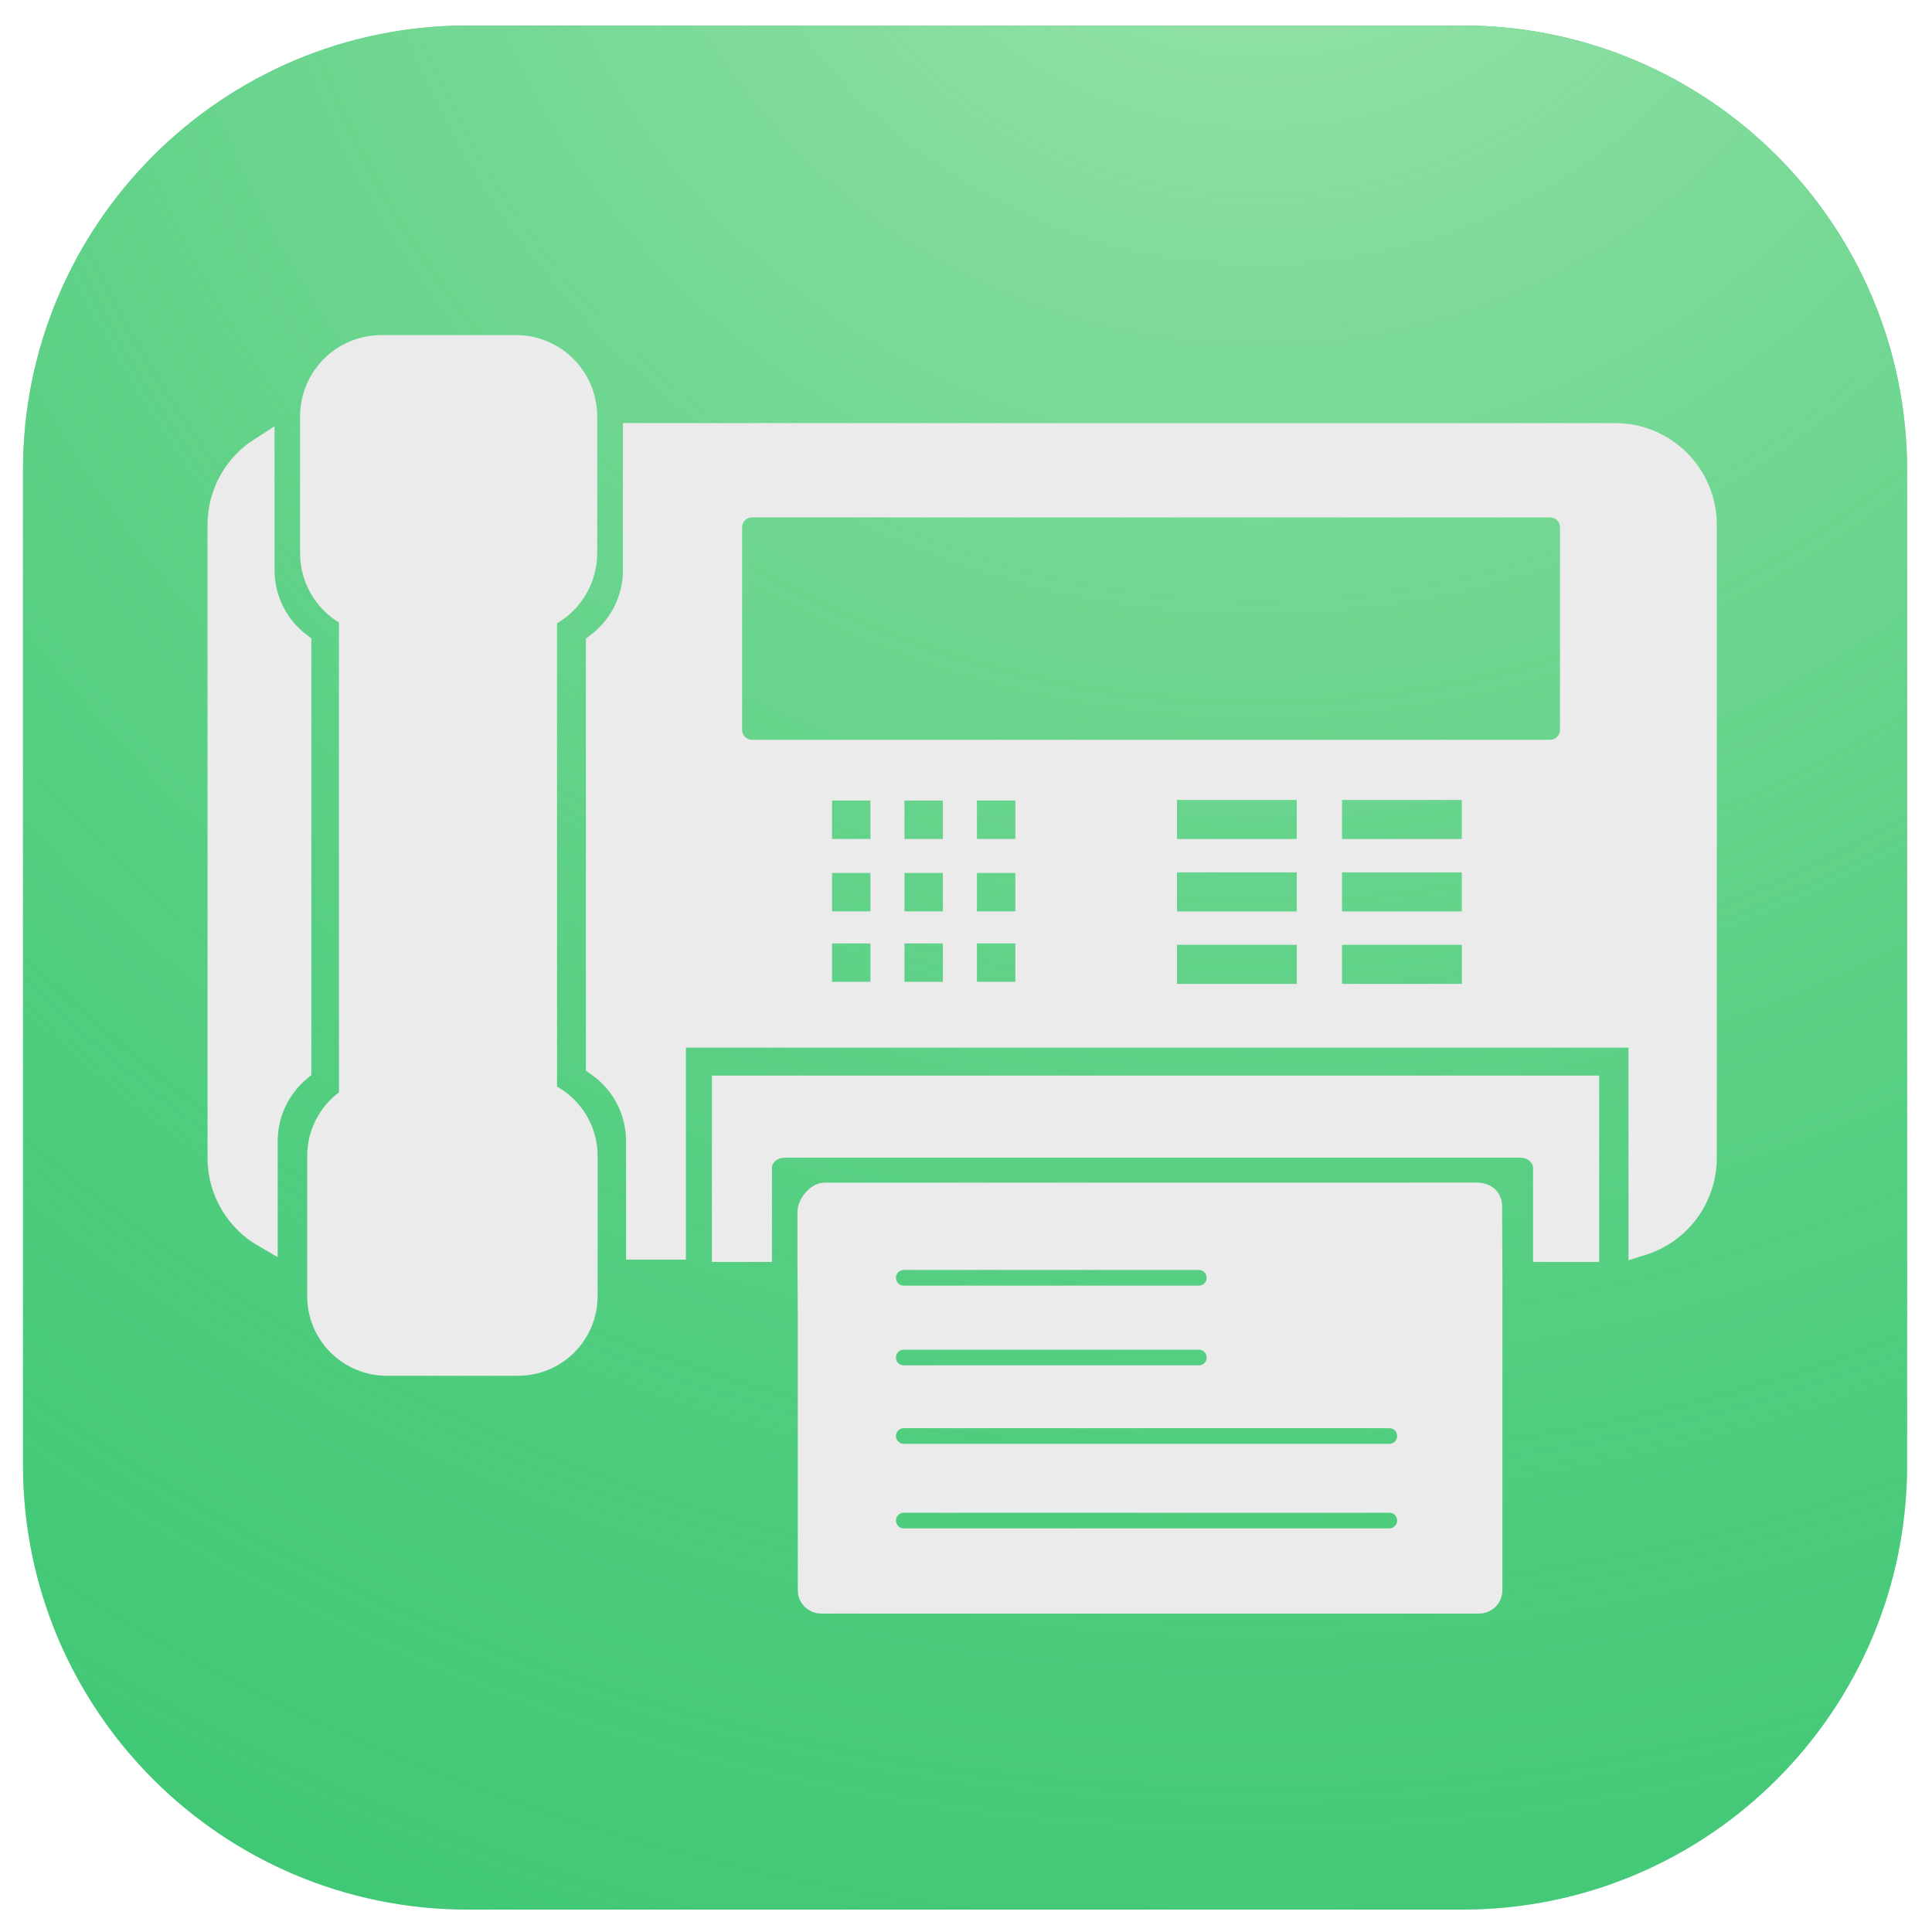
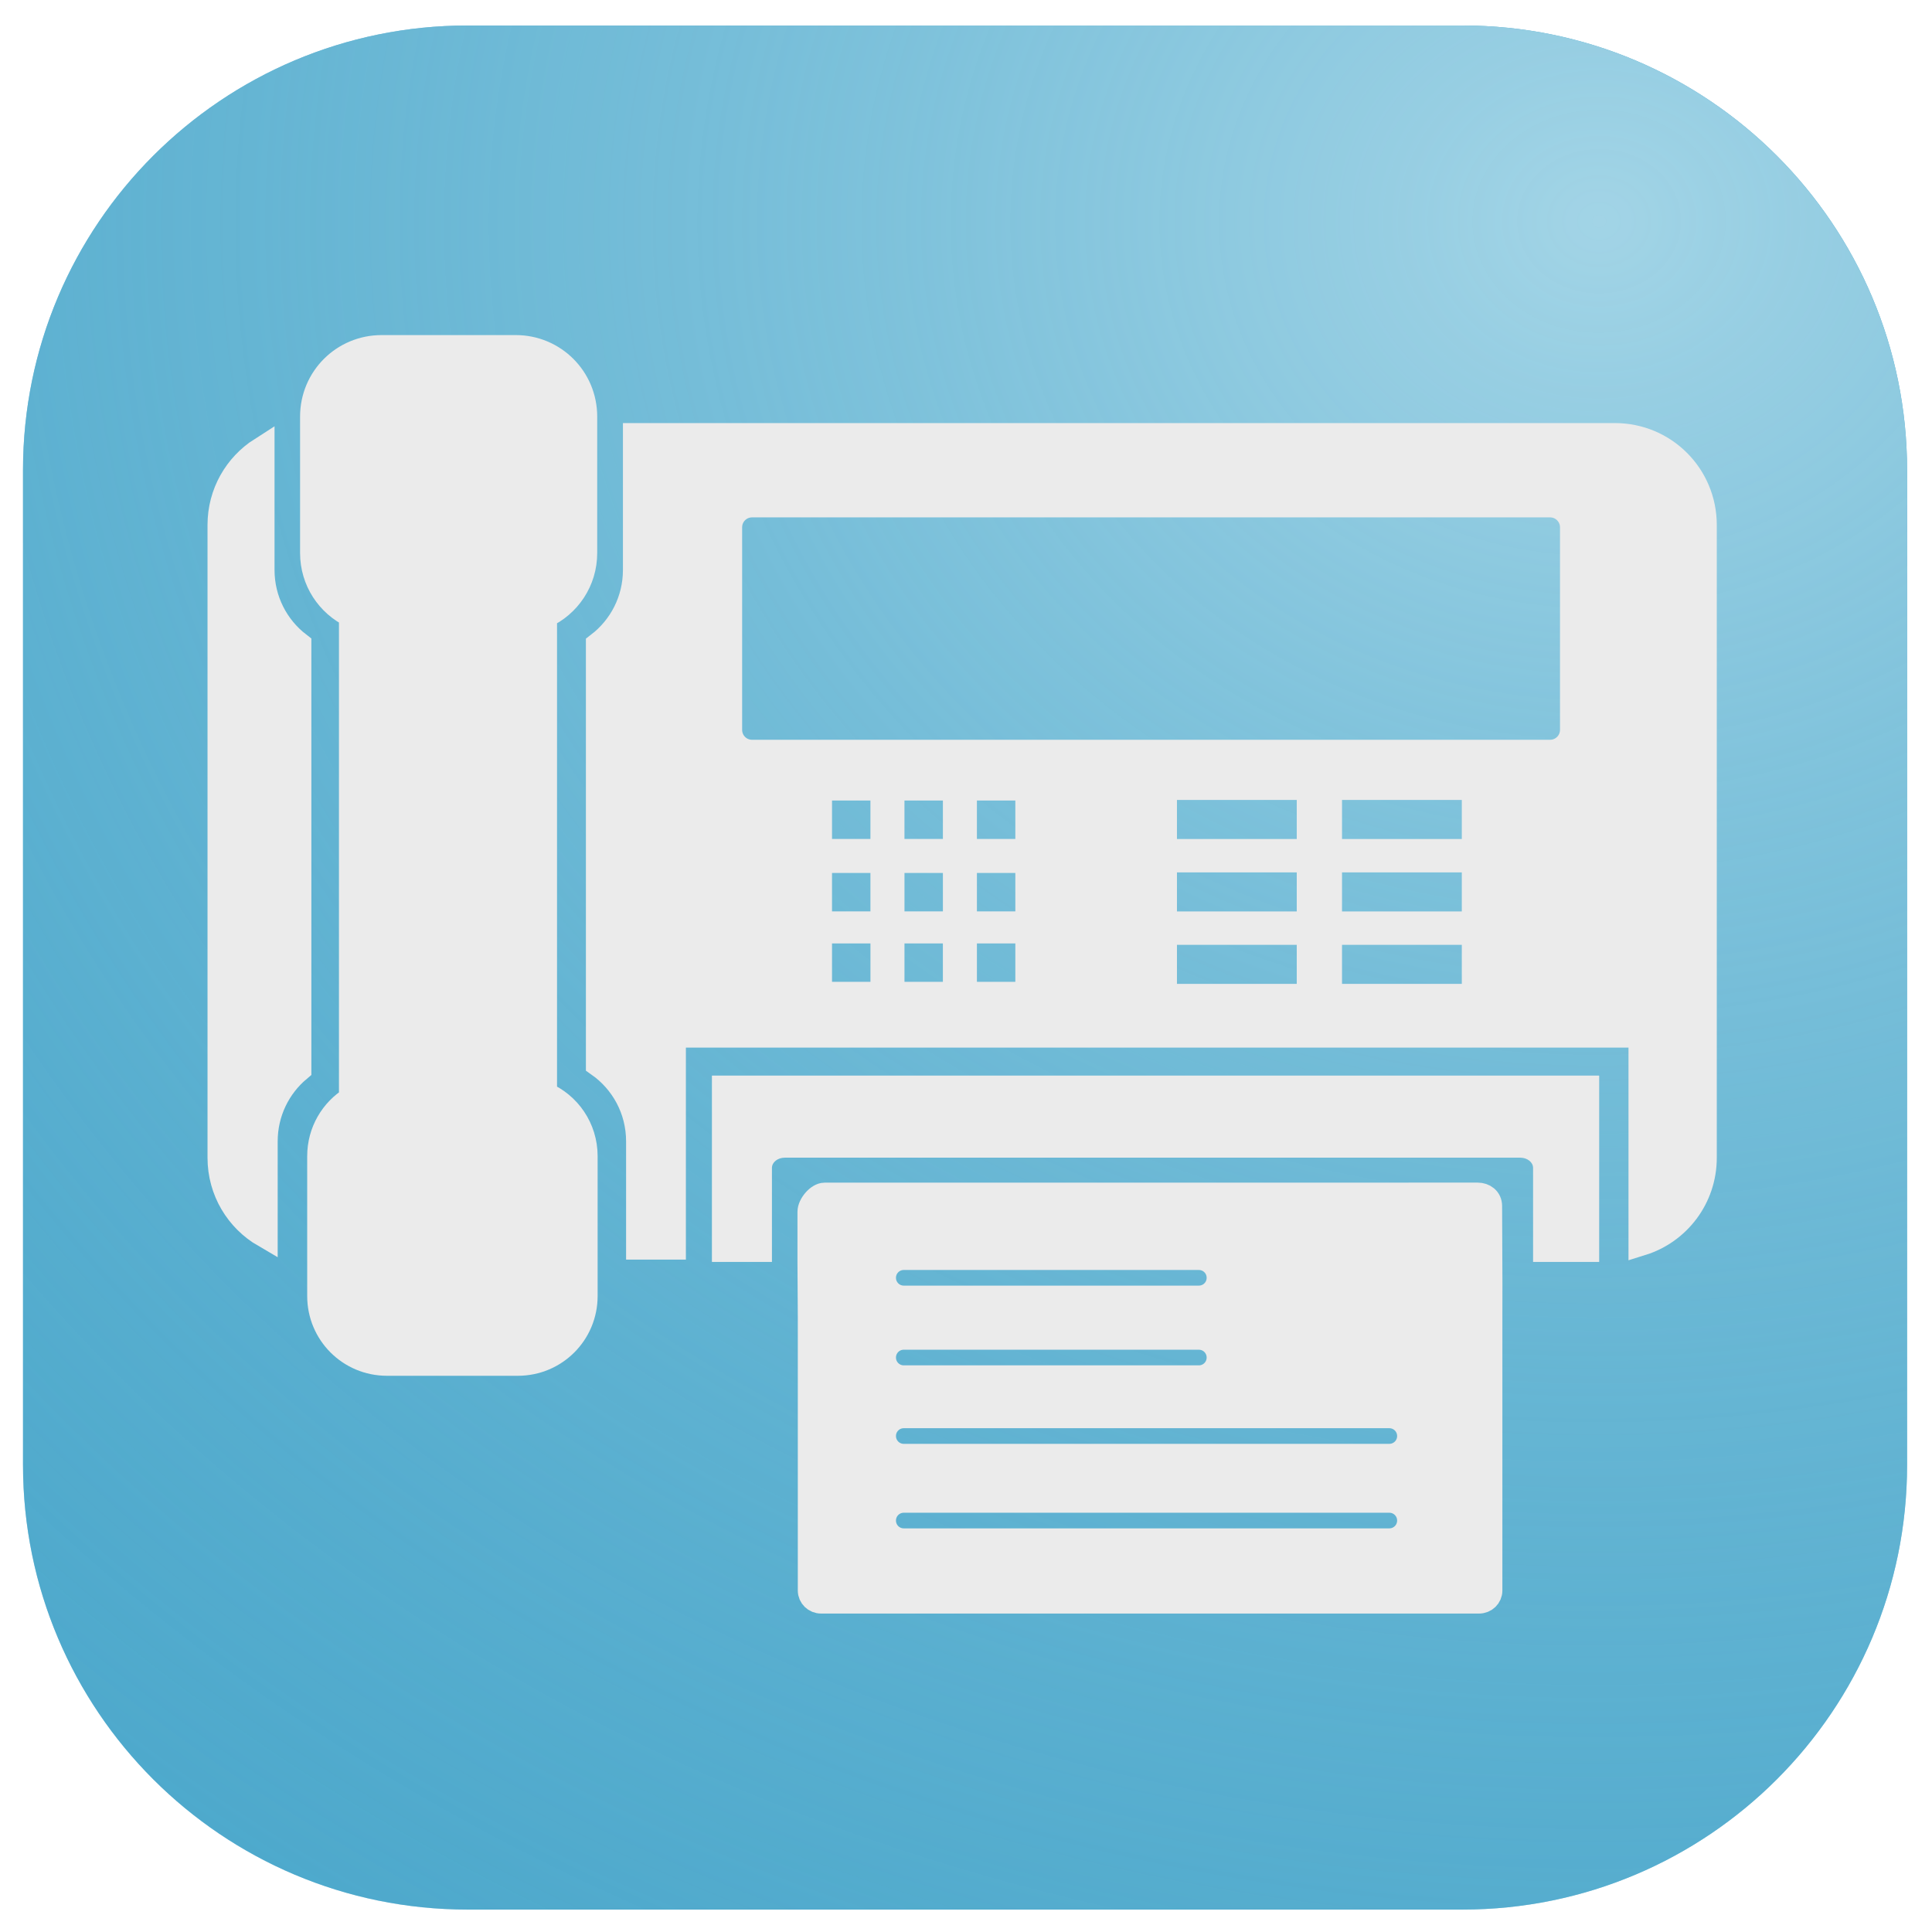
<svg xmlns="http://www.w3.org/2000/svg" xmlns:xlink="http://www.w3.org/1999/xlink" width="254mm" height="254mm" viewBox="0 0 254 254" version="1.1" id="svg8">
  <defs id="defs2">
+     <radialGradient xlink:href="#linearGradient833-1" id="radialGradient832" cx="187.218" cy="86.449" fx="187.218" fy="86.449" r="123.85" gradientTransform="matrix(3.352914,-0.03292519,0.02778851,2.95237,-419.8668,-176.9834)" gradientUnits="userSpaceOnUse" />
    <linearGradient id="linearGradient833-1">
-       <stop style="stop-color:#a2e6af;stop-opacity:1" offset="0" id="stop829" />
-       <stop style="stop-color:#37c570;stop-opacity:0.179" offset="1" id="stop831" />
+       <stop style="stop-color:#a2d4e6;stop-opacity:1" offset="0" id="stop829" />
+       <stop style="stop-color:#379fc5;stop-opacity:0.169" offset="1" id="stop831" />
    </linearGradient>
-     <radialGradient xlink:href="#linearGradient833-1" id="radialGradient879" gradientUnits="userSpaceOnUse" gradientTransform="matrix(2.463549,-2.274652,2.261769,2.45186,-475.439,223.6352)" cx="185.273" cy="81.787" fx="185.273" fy="81.787" r="123.85" />
  </defs>
  <g id="layer1" transform="translate(0,-43)">
-     <rect style="fill:#37c570;fill-opacity:1;stroke-width:0.377" id="rect12" width="247.7" height="247.7" x="3.024" y="46.352" rx="58.459" />
-     <rect style="fill:url(#radialGradient879);fill-opacity:1;stroke-width:0.377" id="rect12-1" width="247.7" height="247.7" x="3.024" y="46.352" rx="58.459" />
+     <rect style="fill:#379dc5;fill-opacity:0.906;stroke-width:0.377" id="rect12" width="247.7" height="247.7" x="3.024" y="46.352" rx="58.459" />
+     <rect style="fill:url(#radialGradient832);fill-opacity:1;stroke-width:0.377" id="rect12-1" width="247.7" height="247.7" x="3.024" y="46.352" rx="58.459" />
    <path style="opacity:1;fill:#ebebeb;fill-opacity:1;stroke:#ebebeb;stroke-width:3.416;stroke-linecap:round;stroke-miterlimit:4;stroke-dasharray:none;stroke-opacity:1" d="m 50.162,88.762 c -4.988,0 -9.003,4.016 -9.003,9.004 v 17.941 c 0,3.592 2.083,6.679 5.112,8.126 v 63.682 c -2.509,1.542 -4.176,4.311 -4.176,7.484 v 18.387 c 0,4.864 3.916,8.78 8.781,8.78 H 68.082 c 4.864,0 8.78,-3.916 8.78,-8.78 v -18.387 c 0,-3.641 -2.194,-6.75 -5.337,-8.084 v -63.005 c 3.12,-1.411 5.282,-4.545 5.282,-8.204 V 97.765 c 0,-4.988 -4.016,-9.004 -9.004,-9.004 z m 33.443,11.566 v 17.601 c 0,4.036 -1.906,7.608 -4.868,9.876 v 55.07 c 3.198,2.245 5.283,5.958 5.283,10.18 v 13.841 h 4.446 v -27.831 c 0,-0.026 0.021,-0.046 0.047,-0.046 h 127.245 c 0.026,0 0.048,0.021 0.048,0.046 v 27.303 c 4.757,-1.48 8.192,-5.905 8.192,-11.161 v -83.188 c 0,-6.476 -5.214,-11.69 -11.69,-11.69 z m -49.22,1.832 c -3.247,2.072 -5.395,5.704 -5.395,9.858 v 83.188 c 0,4.328 2.331,8.09 5.809,10.111 v -12.262 c 0,-3.832 1.718,-7.246 4.428,-9.523 v -55.748 c -2.948,-2.269 -4.842,-5.831 -4.842,-9.855 z m 64.492,7.152 H 203.784 c 1.672,0 3.018,1.346 3.018,3.017 v 26.62 c 0,1.672 -1.346,3.018 -3.018,3.018 H 98.878 c -1.672,0 -3.017,-1.346 -3.017,-3.018 v -26.62 c 0,-1.672 1.346,-3.017 3.017,-3.017 z m 54.15,37.146 h 19.165 v 8.553 h -19.165 z m 21.701,0 h 19.165 v 8.553 h -19.165 z m -66.204,0.079 h 6.774 c 0.469,0 0.846,0.377 0.846,0.846 v 6.774 c 0,0.469 -0.377,0.846 -0.846,0.846 h -6.774 c -0.469,0 -0.846,-0.377 -0.846,-0.846 v -6.774 c 0,-0.469 0.377,-0.846 0.846,-0.846 z m 9.525,0 h 6.774 c 0.469,0 0.847,0.377 0.847,0.846 v 6.774 c 0,0.469 -0.378,0.846 -0.847,0.846 h -6.774 c -0.469,0 -0.847,-0.377 -0.847,-0.846 v -6.774 c 0,-0.469 0.378,-0.846 0.847,-0.846 z m 9.525,0 h 6.774 c 0.469,0 0.847,0.377 0.847,0.846 v 6.774 c 0,0.469 -0.378,0.846 -0.847,0.846 h -6.774 c -0.469,0 -0.847,-0.377 -0.847,-0.846 v -6.774 c 0,-0.469 0.378,-0.846 0.847,-0.846 z m 25.453,9.446 h 19.165 v 8.553 h -19.165 z m 21.701,0 h 19.165 v 8.553 h -19.165 z m -66.204,0.079 h 6.774 c 0.469,0 0.846,0.377 0.846,0.846 v 6.774 c 0,0.469 -0.377,0.846 -0.846,0.846 h -6.774 c -0.469,0 -0.846,-0.377 -0.846,-0.846 v -6.774 c 0,-0.469 0.377,-0.846 0.846,-0.846 z m 9.525,0 h 6.774 c 0.469,0 0.847,0.377 0.847,0.846 v 6.774 c 0,0.176 -0.053,0.339 -0.144,0.474 -0.03,0.045 -0.065,0.087 -0.103,0.125 -0.038,0.038 -0.08,0.073 -0.125,0.103 -0.135,0.091 -0.298,0.144 -0.474,0.144 h -6.774 c -0.176,0 -0.339,-0.053 -0.474,-0.144 -0.02,-0.014 -0.037,-0.031 -0.056,-0.046 -0.023,-0.019 -0.048,-0.036 -0.069,-0.057 -0.017,-0.017 -0.031,-0.038 -0.046,-0.056 -0.124,-0.147 -0.201,-0.334 -0.201,-0.543 v -6.774 c 0,-0.235 0.094,-0.446 0.248,-0.599 0.038,-0.038 0.08,-0.073 0.125,-0.103 0.045,-0.03 0.093,-0.057 0.144,-0.078 0.101,-0.043 0.213,-0.066 0.33,-0.066 z m 9.525,0 h 6.774 c 0.469,0 0.847,0.377 0.847,0.846 v 6.774 c 0,0.469 -0.378,0.846 -0.847,0.846 h -6.774 c -0.469,0 -0.847,-0.377 -0.847,-0.846 v -6.774 c 0,-0.469 0.378,-0.846 0.847,-0.846 z m -19.049,9.26 h 6.774 c 0.469,0 0.847,0.377 0.847,0.846 v 6.774 c 0,0.469 -0.378,0.846 -0.847,0.846 h -6.774 c -0.469,0 -0.847,-0.377 -0.847,-0.846 v -6.774 c 0,-0.469 0.378,-0.846 0.847,-0.846 z m 9.524,0 h 6.774 c 0.469,0 0.846,0.377 0.846,0.846 v 6.774 c 0,0.469 -0.377,0.846 -0.846,0.846 h -6.774 c -0.469,0 -0.846,-0.377 -0.846,-0.846 v -6.774 c 0,-0.469 0.377,-0.846 0.846,-0.846 z m 9.525,0 h 6.774 c 0.469,0 0.847,0.377 0.847,0.846 v 6.774 c 0,0.469 -0.378,0.846 -0.847,0.846 h -6.774 c -0.469,0 -0.847,-0.377 -0.847,-0.846 v -6.774 c 0,-0.469 0.378,-0.846 0.847,-0.846 z m 25.453,0.186 h 19.165 v 8.553 h -19.165 z m 21.701,0 h 19.165 v 8.553 h -19.165 z" id="rect840" />
    <path style="opacity:1;fill:#ebebeb;fill-opacity:1;stroke:#ebebeb;stroke-width:3.095;stroke-linecap:round;stroke-miterlimit:4;stroke-dasharray:none;stroke-opacity:1" d="m 194.273,200.025 -85.87,0.007 c -0.873,5e-5 -2.013,1.311 -2.013,2.299 v 6.585 l 0.045,7.348 v 35.844 c 0,0.82 0.678,1.479 1.52,1.479 h 86.494 c 0.842,0 1.521,-0.66 1.521,-1.479 v -35.844 l 0.008,-4.307 -0.043,-10.402 c -0.004,-0.988 -0.79,-1.53 -1.663,-1.53 z m -75.452,8.392 h 38.79 c 1.427,0 2.575,1.149 2.575,2.575 0,1.427 -1.149,2.575 -2.575,2.575 h -38.79 c -1.427,0 -2.575,-1.149 -2.575,-2.575 0,-1.427 1.149,-2.575 2.575,-2.575 z m 0,10.483 h 38.79 c 1.427,0 2.575,1.149 2.575,2.575 0,1.427 -1.149,2.575 -2.575,2.575 h -38.79 c -1.427,0 -2.575,-1.149 -2.575,-2.575 0,-1.427 1.149,-2.575 2.575,-2.575 z m 0,10.319 h 63.831 c 1.427,0 2.575,1.149 2.575,2.575 0,1.427 -1.149,2.575 -2.575,2.575 h -63.831 c -1.427,0 -2.575,-1.149 -2.575,-2.575 0,-1.427 1.149,-2.575 2.575,-2.575 z m 0,11.113 h 63.831 c 1.427,0 2.575,1.149 2.575,2.575 0,1.427 -1.149,2.575 -2.575,2.575 h -63.831 c -1.427,0 -2.575,-1.148 -2.575,-2.575 0,-1.427 1.149,-2.575 2.575,-2.575 z" id="rect840-0" />
    <path style="opacity:1;fill:#ebebeb;fill-opacity:1;stroke:none;stroke-width:4.412;stroke-miterlimit:4;stroke-dasharray:none;stroke-opacity:1" d="m 93.638,184.407 c -0.024,0 -0.043,0.015 -0.043,0.035 v 24.431 c 0,0.019 0.019,0.035 0.043,0.035 h 7.849 v -12.363 c 0,-0.746 0.757,-1.347 1.699,-1.347 h 96.669 c 0.941,0 1.699,0.601 1.699,1.347 v 12.363 h 8.646 c 0.024,0 0.044,-0.016 0.044,-0.035 v -24.431 c 0,-0.019 -0.02,-0.035 -0.044,-0.035 z" id="rect4922-3-0" />
  </g>
</svg>
